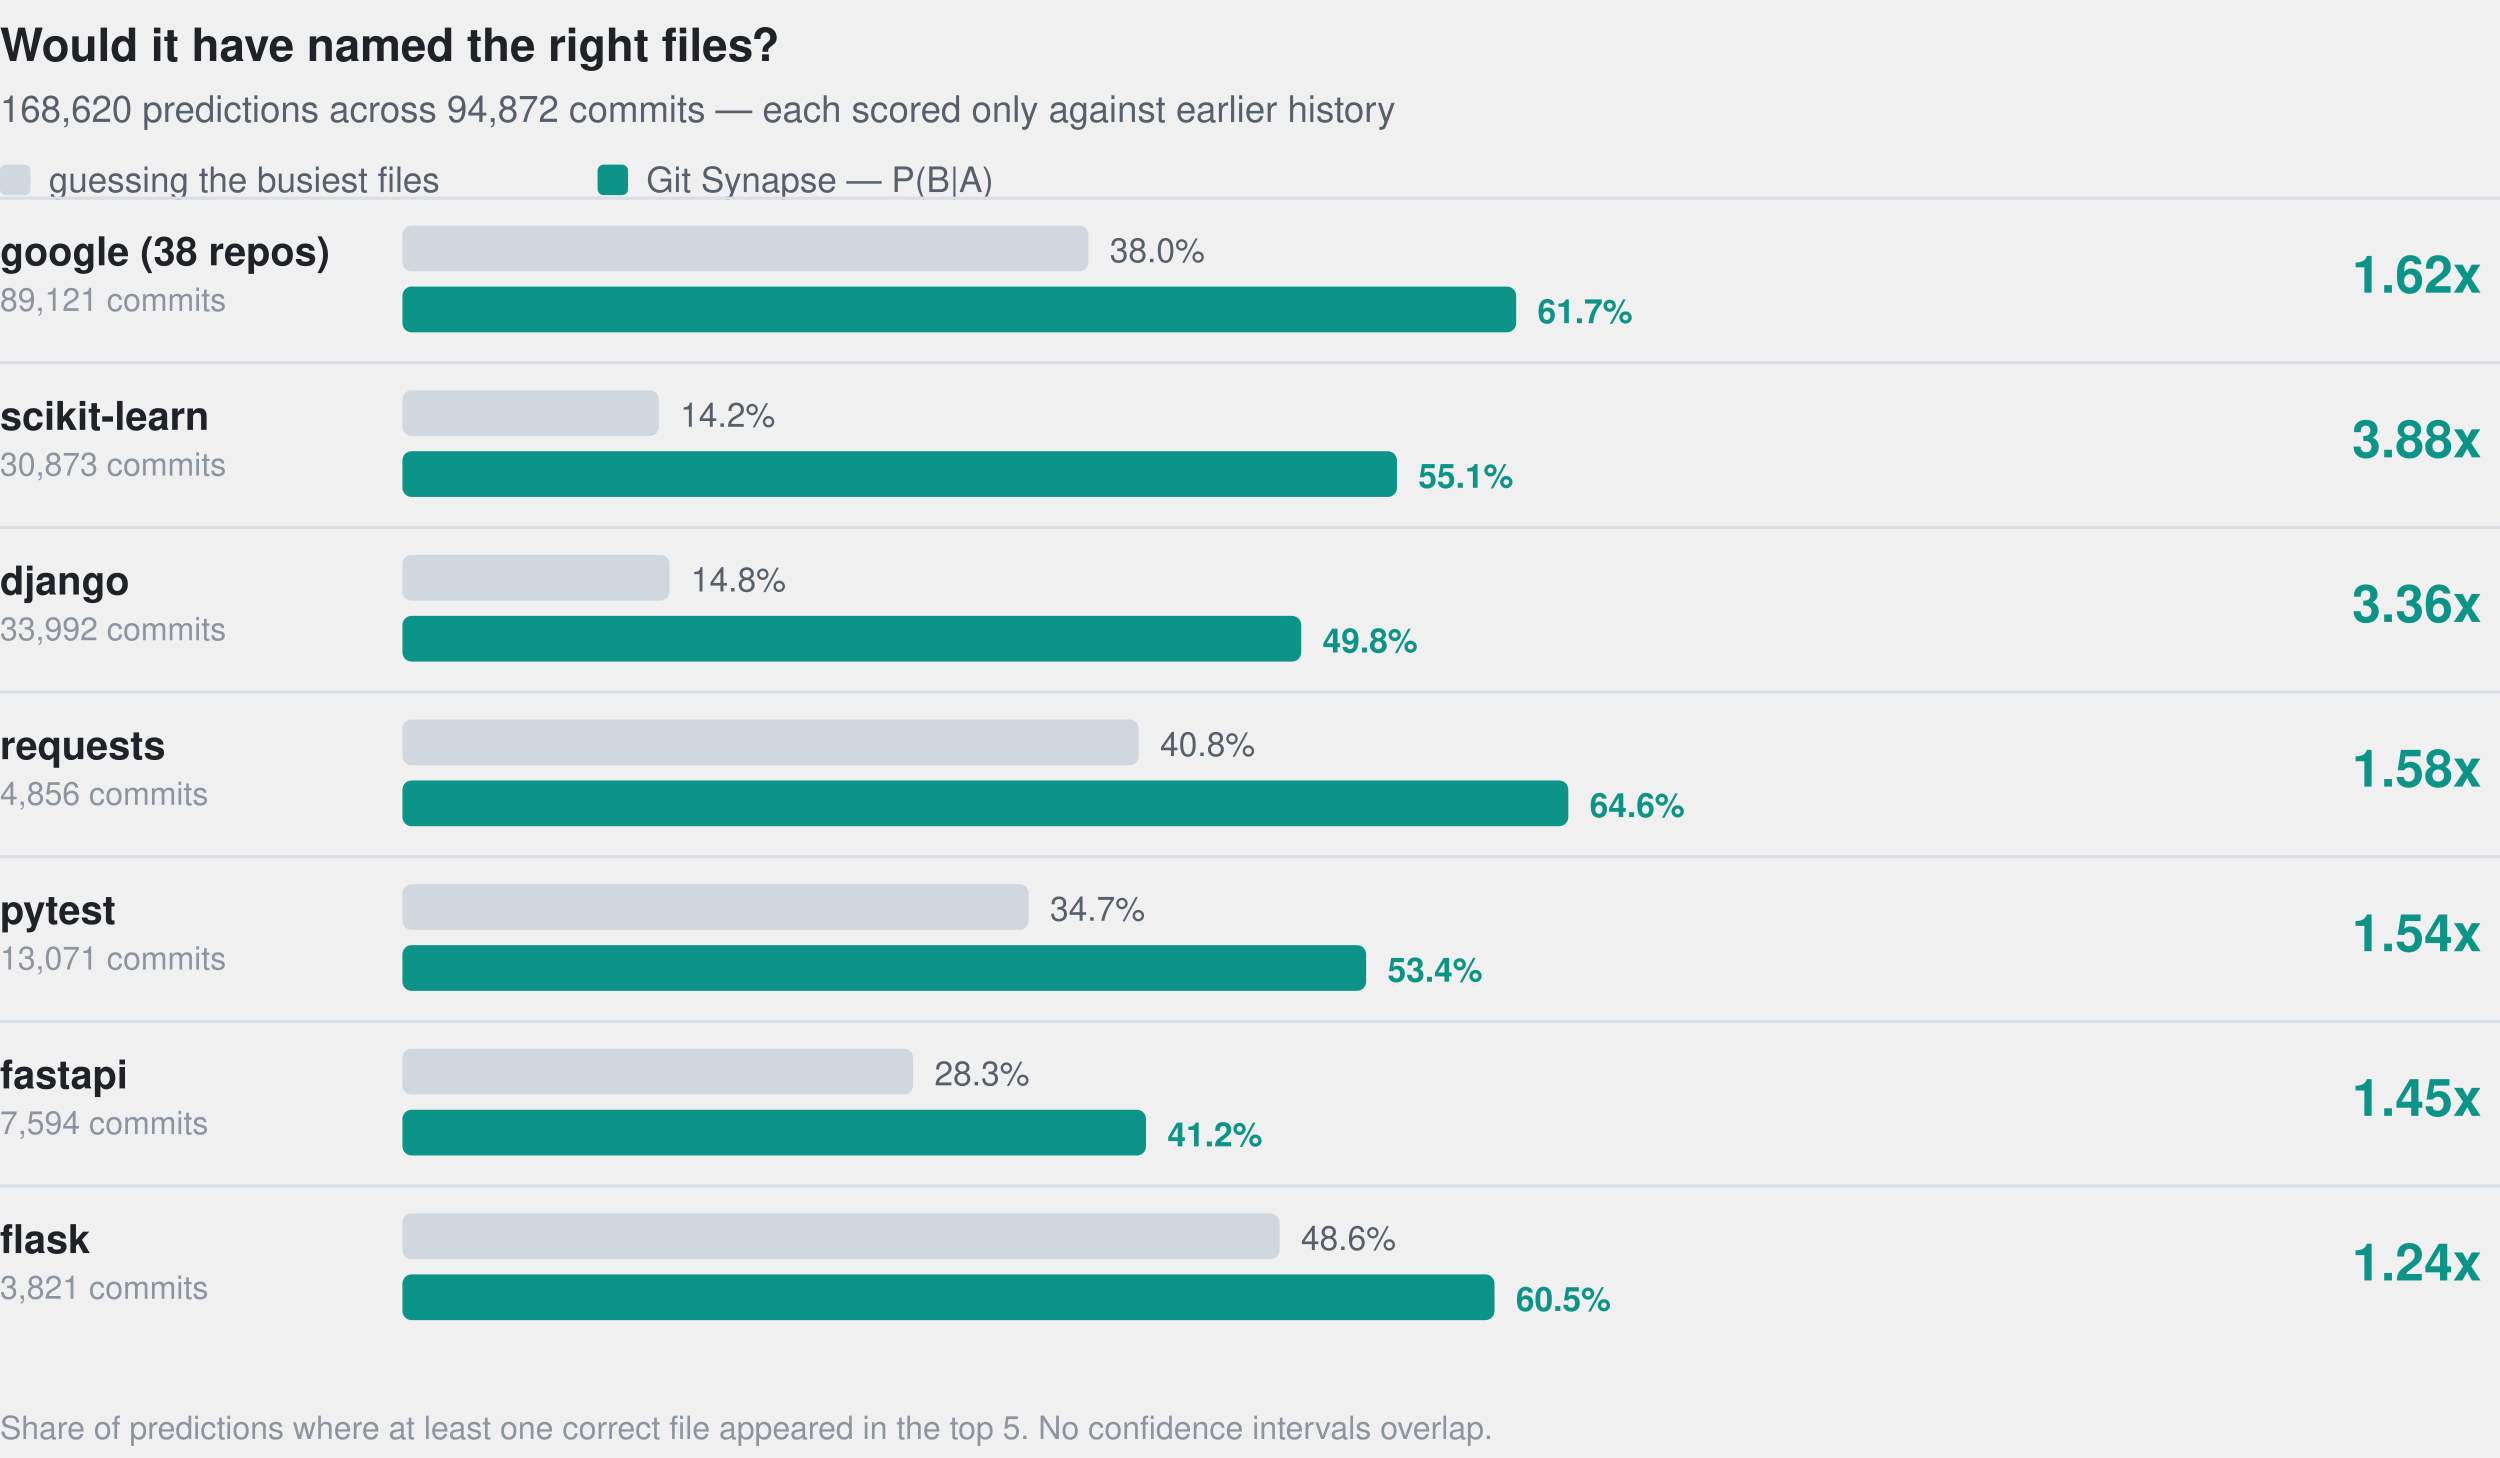
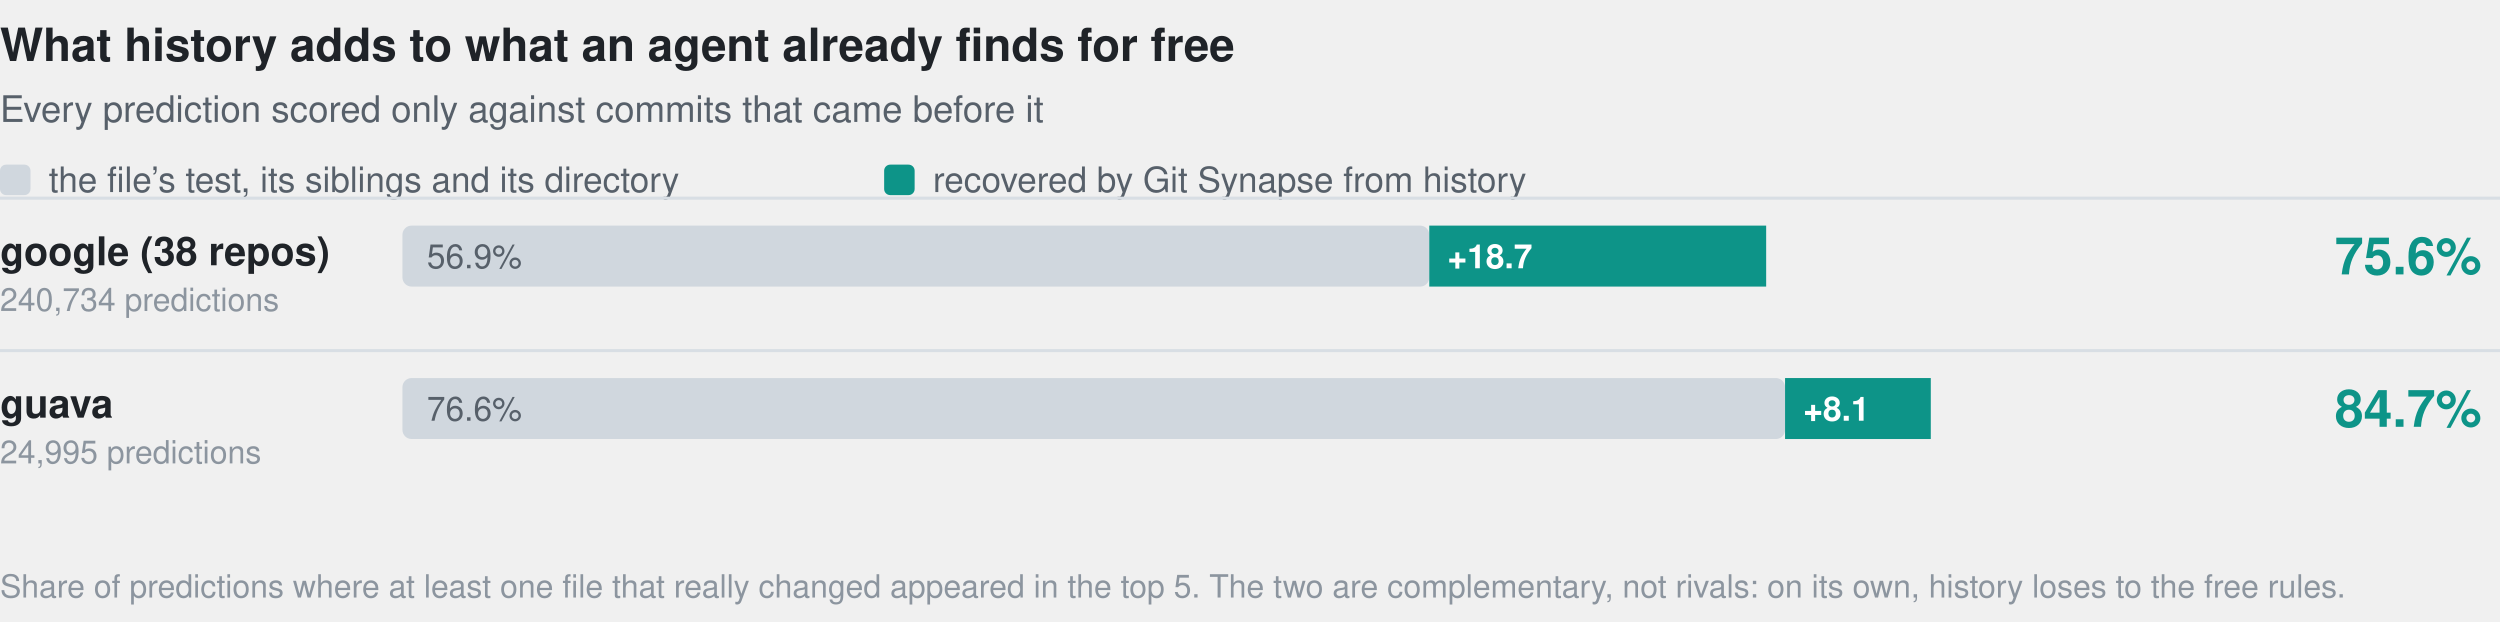
- <svg xmlns="http://www.w3.org/2000/svg" width="820" height="478" viewBox="0 0 820 478" font-family="-apple-system,BlinkMacSystemFont,Segoe UI,Helvetica,Arial,sans-serif">
-   <text x="0" y="20" font-size="15" font-weight="700" fill="#1f2328">Would it have named the right files?</text>
-   <text x="0" y="40" font-size="12" fill="#57606a">168,620 predictions across 94,872 commits — each scored only against earlier history</text>
+ <svg xmlns="http://www.w3.org/2000/svg" width="820" height="204" viewBox="0 0 820 204" font-family="-apple-system,BlinkMacSystemFont,Segoe UI,Helvetica,Arial,sans-serif">
+   <text x="0" y="20" font-size="15" font-weight="700" fill="#1f2328">What history adds to what an agent already finds for free</text>
+   <text x="0" y="40" font-size="12" fill="#57606a">Every prediction scored only against commits that came before it</text>
  <rect x="0" y="54" width="10" height="10" rx="2" fill="#d0d7de" />
-   <text x="16" y="63" font-size="11.5" fill="#57606a">guessing the busiest files</text>
-   <rect x="196" y="54" width="10" height="10" rx="2" fill="#0d9488" />
-   <text x="212" y="63" font-size="11.5" fill="#57606a">Git Synapse — P(B|A)</text>
+   <text x="16" y="63" font-size="11.5" fill="#57606a">the file’s test, its siblings and its directory</text>
+   <rect x="290" y="54" width="10" height="10" rx="2" fill="#0d9488" />
+   <text x="306" y="63" font-size="11.5" fill="#57606a">recovered by Git Synapse from history</text>
  <line x1="0" y1="65" x2="820" y2="65" stroke="#d8dee4" stroke-width="1" />
  <text x="0" y="87" font-size="13" font-weight="600" fill="#1f2328">google (38 repos)</text>
-   <text x="0" y="102" font-size="10.5" fill="#8c959f">89,121 commits</text>
-   <rect x="132" y="74" width="225.0" height="15" rx="3" fill="#d0d7de" />
-   <text x="364.0" y="86" font-size="11" fill="#57606a">38.0%</text>
-   <rect x="132" y="94" width="365.3" height="15" rx="3" fill="#0d9488" />
-   <text x="504.3" y="106" font-size="11" font-weight="700" fill="#0d9488">61.7%</text>
-   <text x="814" y="96" font-size="17" font-weight="700" text-anchor="end" fill="#0d9488">1.62x</text>
-   <line x1="0" y1="119" x2="820" y2="119" stroke="#d8dee4" stroke-width="1" />
-   <text x="0" y="141" font-size="13" font-weight="600" fill="#1f2328">scikit-learn</text>
-   <text x="0" y="156" font-size="10.5" fill="#8c959f">30,873 commits</text>
-   <rect x="132" y="128" width="84.1" height="15" rx="3" fill="#d0d7de" />
-   <text x="223.1" y="140" font-size="11" fill="#57606a">14.2%</text>
-   <rect x="132" y="148" width="326.2" height="15" rx="3" fill="#0d9488" />
-   <text x="465.2" y="160" font-size="11" font-weight="700" fill="#0d9488">55.1%</text>
-   <text x="814" y="150" font-size="17" font-weight="700" text-anchor="end" fill="#0d9488">3.88x</text>
-   <line x1="0" y1="173" x2="820" y2="173" stroke="#d8dee4" stroke-width="1" />
-   <text x="0" y="195" font-size="13" font-weight="600" fill="#1f2328">django</text>
-   <text x="0" y="210" font-size="10.5" fill="#8c959f">33,992 commits</text>
-   <rect x="132" y="182" width="87.6" height="15" rx="3" fill="#d0d7de" />
-   <text x="226.6" y="194" font-size="11" fill="#57606a">14.8%</text>
-   <rect x="132" y="202" width="294.8" height="15" rx="3" fill="#0d9488" />
-   <text x="433.8" y="214" font-size="11" font-weight="700" fill="#0d9488">49.8%</text>
-   <text x="814" y="204" font-size="17" font-weight="700" text-anchor="end" fill="#0d9488">3.36x</text>
-   <line x1="0" y1="227" x2="820" y2="227" stroke="#d8dee4" stroke-width="1" />
-   <text x="0" y="249" font-size="13" font-weight="600" fill="#1f2328">requests</text>
-   <text x="0" y="264" font-size="10.5" fill="#8c959f">4,856 commits</text>
-   <rect x="132" y="236" width="241.5" height="15" rx="3" fill="#d0d7de" />
-   <text x="380.5" y="248" font-size="11" fill="#57606a">40.8%</text>
-   <rect x="132" y="256" width="382.4" height="15" rx="3" fill="#0d9488" />
-   <text x="521.4" y="268" font-size="11" font-weight="700" fill="#0d9488">64.6%</text>
-   <text x="814" y="258" font-size="17" font-weight="700" text-anchor="end" fill="#0d9488">1.58x</text>
-   <line x1="0" y1="281" x2="820" y2="281" stroke="#d8dee4" stroke-width="1" />
-   <text x="0" y="303" font-size="13" font-weight="600" fill="#1f2328">pytest</text>
-   <text x="0" y="318" font-size="10.5" fill="#8c959f">13,071 commits</text>
-   <rect x="132" y="290" width="205.4" height="15" rx="3" fill="#d0d7de" />
-   <text x="344.4" y="302" font-size="11" fill="#57606a">34.7%</text>
-   <rect x="132" y="310" width="316.1" height="15" rx="3" fill="#0d9488" />
-   <text x="455.1" y="322" font-size="11" font-weight="700" fill="#0d9488">53.4%</text>
-   <text x="814" y="312" font-size="17" font-weight="700" text-anchor="end" fill="#0d9488">1.54x</text>
-   <line x1="0" y1="335" x2="820" y2="335" stroke="#d8dee4" stroke-width="1" />
-   <text x="0" y="357" font-size="13" font-weight="600" fill="#1f2328">fastapi</text>
-   <text x="0" y="372" font-size="10.5" fill="#8c959f">7,594 commits</text>
-   <rect x="132" y="344" width="167.5" height="15" rx="3" fill="#d0d7de" />
-   <text x="306.5" y="356" font-size="11" fill="#57606a">28.3%</text>
-   <rect x="132" y="364" width="243.9" height="15" rx="3" fill="#0d9488" />
-   <text x="382.9" y="376" font-size="11" font-weight="700" fill="#0d9488">41.2%</text>
-   <text x="814" y="366" font-size="17" font-weight="700" text-anchor="end" fill="#0d9488">1.45x</text>
-   <line x1="0" y1="389" x2="820" y2="389" stroke="#d8dee4" stroke-width="1" />
-   <text x="0" y="411" font-size="13" font-weight="600" fill="#1f2328">flask</text>
-   <text x="0" y="426" font-size="10.5" fill="#8c959f">3,821 commits</text>
-   <rect x="132" y="398" width="287.7" height="15" rx="3" fill="#d0d7de" />
-   <text x="426.7" y="410" font-size="11" fill="#57606a">48.6%</text>
-   <rect x="132" y="418" width="358.2" height="15" rx="3" fill="#0d9488" />
-   <text x="497.2" y="430" font-size="11" font-weight="700" fill="#0d9488">60.5%</text>
-   <text x="814" y="420" font-size="17" font-weight="700" text-anchor="end" fill="#0d9488">1.24x</text>
-   <text x="0" y="472" font-size="10.5" fill="#8c959f">Share of predictions where at least one correct file appeared in the top 5. No confidence intervals overlap.</text>
+   <text x="0" y="102" font-size="10.5" fill="#8c959f">240,734 predictions</text>
+   <rect x="132" y="74" width="336.8" height="20" rx="3" fill="#d0d7de" />
+   <rect x="468.8" y="74" width="110.5" height="20" fill="#0d9488" />
+   <text x="140" y="88" font-size="11" fill="#57606a">56.9%</text>
+   <text x="474.8" y="88" font-size="11" font-weight="700" fill="#ffffff">+18.7</text>
+   <text x="814" y="90" font-size="17" font-weight="700" text-anchor="end" fill="#0d9488">75.6%</text>
+   <line x1="0" y1="115" x2="820" y2="115" stroke="#d8dee4" stroke-width="1" />
+   <text x="0" y="137" font-size="13" font-weight="600" fill="#1f2328">guava</text>
+   <text x="0" y="152" font-size="10.5" fill="#8c959f">24,995 predictions</text>
+   <rect x="132" y="124" width="453.5" height="20" rx="3" fill="#d0d7de" />
+   <rect x="585.5" y="124" width="47.8" height="20" fill="#0d9488" />
+   <text x="140" y="138" font-size="11" fill="#57606a">76.6%</text>
+   <text x="591.5" y="138" font-size="11" font-weight="700" fill="#ffffff">+8.1</text>
+   <text x="814" y="140" font-size="17" font-weight="700" text-anchor="end" fill="#0d9488">84.7%</text>
+   <text x="0" y="196" font-size="10.5" fill="#8c959f">Share of predictions where at least one file that really changed appeared in the top 5. The two are complementary, not rivals: on its own, history loses to the free rules.</text>
</svg>
